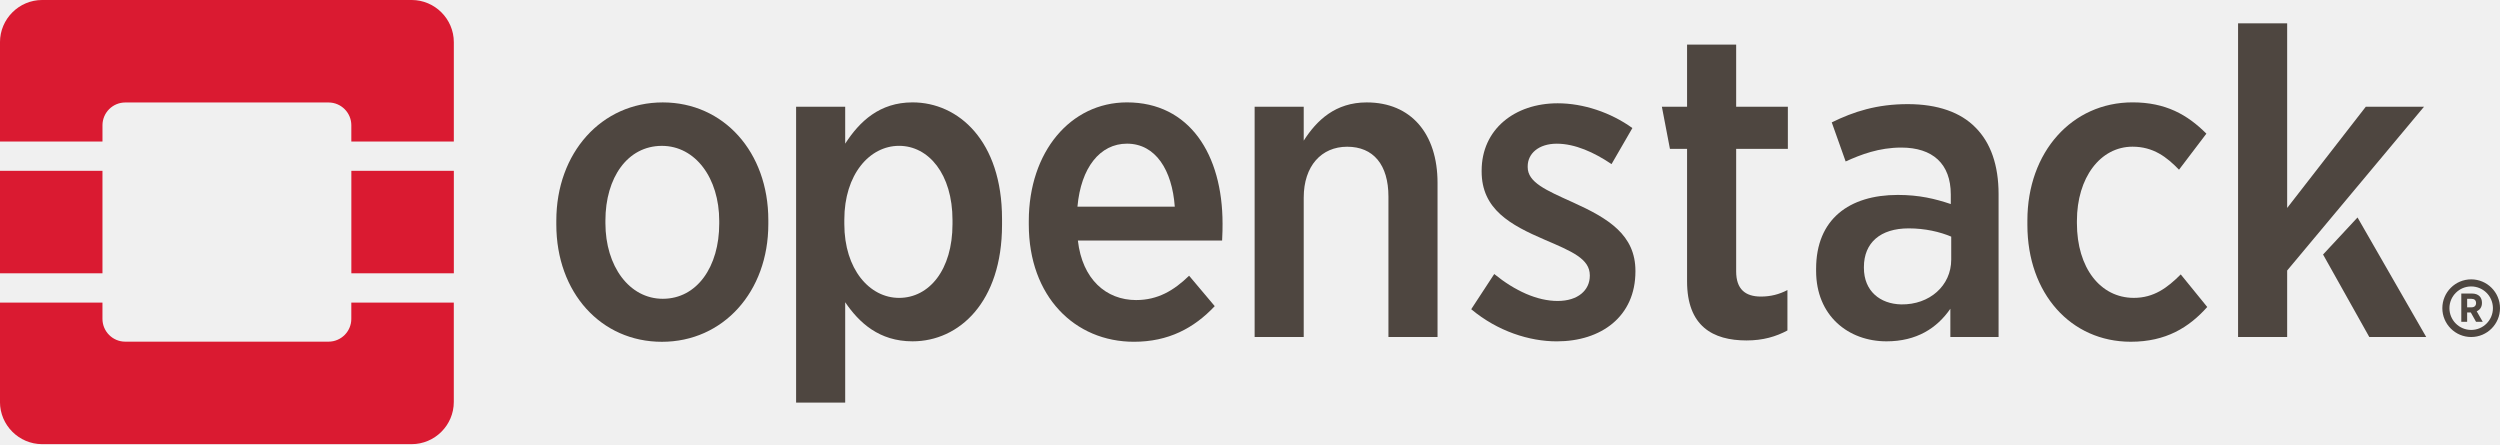
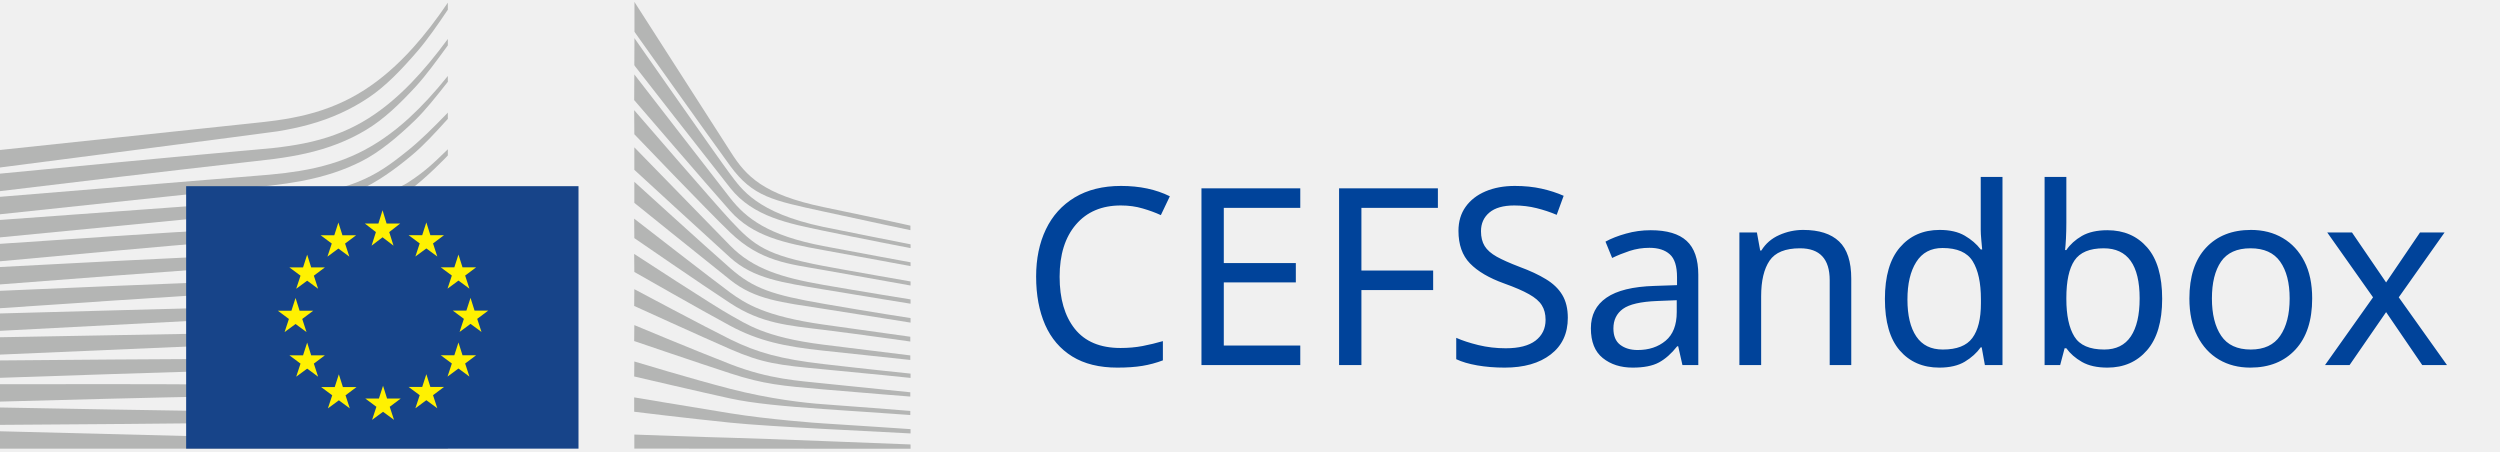
- <svg xmlns="http://www.w3.org/2000/svg" version="1.1" viewBox="0 0 600.776 106.737">
+ <svg xmlns="http://www.w3.org/2000/svg" xmlns:xlink="http://www.w3.org/1999/xlink" width="404px" height="73px" viewBox="0 0 404 73" version="1.1">
  <defs>
-     <clipPath id="a" clipPathUnits="userSpaceOnUse">
-       <path d="m0 612h792v-612h-792v612z" />
-     </clipPath>
+     <polygon id="path-1" points="44.97 40.106 44.97 0.292 22.625 0.292 0.279 0.292 0.279 40.106" />
+     <polygon id="path-3" points="44.97 40.106 44.97 0.292 22.625 0.292 0.279 0.292 0.279 40.106" />
  </defs>
-   <g transform="translate(-33.898 -53.279)">
-     <g transform="matrix(1.25 0 0 -1.25 -160.14 490.69)">
-       <g clip-path="url(#a)">
-         <g transform="translate(234.37 349.93)">
-           <path d="m0 0h-71.036c-4.458 0-8.106-3.648-8.106-8.107v-19.102h19.703v3.121c0 2.422 1.963 4.385 4.385 4.385h39.073c2.421 0 4.384-1.963 4.384-4.385v-3.121h19.704v19.102c0 4.459-3.648 8.107-8.107 8.107" fill="#da1a31" />
+   <g id="Page-1" stroke="none" stroke-width="1" fill="none" fill-rule="evenodd">
+     <g id="Logo">
+       <g id="logo_ce-en-quadri">
+         <path d="M0,27.067 C0,27.067 43.608,21.425 44.84,21.224 C46.727,20.916 48.403,20.556 49.967,20.123 C53.494,19.158 56.741,17.683 59.615,15.74 C62.371,13.892 64.934,11.204 67.476,8.254 C69.091,6.378 70.788,3.931 72.371,1.569 L72.371,0.429 C70.493,3.209 68.643,5.604 66.741,7.719 C64.22,10.525 61.574,12.821 58.878,14.543 C56.096,16.335 52.964,17.672 49.569,18.519 C48.048,18.903 46.419,19.213 44.588,19.468 C43.381,19.638 42.136,19.768 40.934,19.895 C40.453,19.946 0,24.236 0,24.236 L0,27.067" id="Fill-1" fill="#B4B5B4" />
+         <path d="M58.481,19.756 C55.751,21.326 52.598,22.474 49.111,23.17 C47.621,23.47 45.998,23.715 44.146,23.917 C43.059,24.035 41.964,24.13 40.867,24.224 C40.274,24.276 39.683,24.327 39.093,24.381 C25.729,25.579 12.434,26.854 0,28.061 L0,30.889 C12.532,29.378 25.92,27.778 39.278,26.266 C39.873,26.197 40.467,26.13 41.062,26.065 C42.156,25.945 43.252,25.824 44.351,25.679 C46.252,25.427 47.916,25.136 49.436,24.791 C53.059,23.981 56.333,22.702 59.16,20.99 C61.972,19.303 64.456,16.941 67.127,14.052 C68.79,12.255 70.64,9.717 72.371,7.333 L72.371,6.296 C70.332,9.062 68.397,11.386 66.481,13.368 C63.873,16.07 61.182,18.218 58.481,19.756" id="Fill-2" fill="#B4B5B4" />
+         <path d="M66.113,19.063 C63.451,21.503 60.673,23.422 57.855,24.768 C55.098,26.098 52.014,27.03 48.424,27.621 C46.943,27.866 45.332,28.067 43.502,28.233 L0,31.805 L0,34.627 L38.67,30.525 L43.673,29.998 C45.557,29.781 47.201,29.537 48.697,29.252 C52.416,28.55 55.605,27.502 58.447,26.048 C61.352,24.579 64.255,22.135 66.953,19.547 C68.764,17.811 70.508,15.571 72.371,13.22 L72.371,12.279 C70.219,14.954 68.164,17.184 66.113,19.063" id="Fill-3" fill="#B4B5B4" />
+         <path d="M55.593,33.72 C53.06,35.137 51.167,35.953 47.55,36.33 C45.364,36.565 43.118,36.678 40.944,36.786 C39.892,36.838 38.839,36.891 37.789,36.957 C31.217,37.332 24.763,37.748 18.178,38.178 L0,39.403 L0,42.224 L18.359,40.54 C24.292,40.007 31.187,39.394 37.916,38.845 L42.809,38.466 C44.719,38.319 46.285,38.164 47.736,37.975 C51.457,37.494 54.637,36.743 57.454,35.678 C60.486,34.544 63.346,32.783 66.211,30.713 C68.794,28.847 72.367,25.166 72.371,25.118 L72.371,24.121 C70.035,26.4 68.689,27.68 66.132,29.365 C63.075,31.379 57.863,32.45 55.593,33.72" id="Fill-4" fill="#B4B5B4" />
+         <path d="M56.518,39.084 C53.774,39.888 50.684,40.432 47.074,40.748 C45.612,40.875 44.034,40.972 42.251,41.044 L37.385,41.257 C25.295,41.819 13.263,42.447 0,43.149 L0,45.964 C12.669,44.984 25.085,44.029 37.495,43.146 L42.347,42.815 C44.219,42.692 45.772,42.559 47.233,42.394 C50.934,41.98 54.099,41.342 56.909,40.442 C60.022,39.456 63.057,38.026 65.929,36.193 C68.05,34.843 70.171,33.233 72.371,31.313 L72.371,31.263 C69.946,33.333 67.635,33.792 65.332,35.183 C62.511,36.891 59.546,38.204 56.518,39.084" id="Fill-5" fill="#B4B5B4" />
+         <path d="M56.069,43.76 C53.305,44.406 50.31,44.822 46.641,45.067 C45.226,45.162 43.705,45.233 41.853,45.291 L37.034,45.462 C24.892,45.921 12.579,46.449 0,46.995 L0,49.809 C12.499,48.957 24.761,48.127 37.129,47.352 L41.937,47.064 C43.822,46.957 45.358,46.847 46.77,46.719 C50.506,46.374 53.564,45.872 56.39,45.14 C59.562,44.323 62.645,43.125 65.554,41.58 C67.803,40.388 70.047,38.954 72.371,37.229 L72.371,36.026 C69.859,37.84 67.449,39.319 65.036,40.525 C62.18,41.955 59.164,43.043 56.069,43.76" id="Fill-6" fill="#B4B5B4" />
+         <path d="M55.658,48.345 C52.884,48.853 49.897,49.177 46.256,49.365 C44.886,49.435 43.42,49.486 41.503,49.529 L0,50.654 L0,53.464 L36.804,51.544 L41.571,51.302 C43.432,51.214 44.954,51.124 46.362,51.016 C50.053,50.733 53.089,50.328 55.917,49.736 C59.127,49.07 62.242,48.097 65.175,46.847 C67.538,45.846 69.906,44.623 72.371,43.137 L72.371,42.007 C69.737,43.539 67.233,44.769 64.746,45.752 C61.852,46.903 58.795,47.774 55.658,48.345" id="Fill-7" fill="#B4B5B4" />
+         <path d="M55.332,52.95 C50.239,53.628 44.996,53.707 39.926,53.782 C38.764,53.799 37.602,53.817 36.441,53.841 L0,54.498 L0,57.305 L36.504,55.732 C37.662,55.68 38.821,55.633 39.981,55.587 C45.086,55.382 50.366,55.172 55.528,54.352 C58.795,53.837 61.94,53.075 64.873,52.089 C67.303,51.276 69.821,50.222 72.371,48.978 L72.371,47.9 C69.691,49.149 67.056,50.186 64.526,50.963 C61.626,51.858 58.533,52.527 55.332,52.95" id="Fill-8" fill="#B4B5B4" />
+         <path d="M55.042,57.582 C50.27,57.976 45.387,57.977 40.664,57.977 C39.195,57.977 37.726,57.977 36.256,57.99 C24.185,58.042 12.208,58.141 0,58.247 L0,61.055 C11.627,60.661 23.962,60.248 36.297,59.882 C37.762,59.833 39.226,59.796 40.693,59.758 C45.441,59.639 50.351,59.514 55.172,58.993 C58.541,58.632 61.604,58.102 64.54,57.376 C67.101,56.747 69.73,55.908 72.371,54.899 L72.371,53.867 C69.645,54.846 66.928,55.645 64.283,56.226 C61.376,56.868 58.352,57.311 55.042,57.582" id="Fill-9" fill="#B4B5B4" />
+         <path d="M54.858,62.15 C52.87,62.229 50.718,62.266 48.276,62.266 C47.353,62.266 46.43,62.261 45.51,62.253 L36.117,62.139 C29.709,62.091 23.324,62.08 17.335,62.075 L0,62.091 L0,64.898 L17.376,64.443 C23.344,64.297 29.747,64.145 36.135,64.029 L45.52,63.906 C48.094,63.866 51.491,63.79 54.932,63.564 C58.304,63.345 61.373,63.01 64.315,62.54 C66.961,62.116 69.666,61.547 72.371,60.857 L72.371,59.861 C69.592,60.501 66.829,61.013 64.148,61.372 C61.224,61.764 58.185,62.018 54.858,62.15" id="Fill-10" fill="#B4B5B4" />
+         <path d="M45.401,66.564 L36.04,66.464 C24.1,66.296 12.169,66.077 0,65.85 L0,68.659 C11.616,68.582 23.919,68.493 36.049,68.357 L45.414,68.218 C48.57,68.164 51.66,68.107 54.785,68.002 C61.22,67.796 66.985,67.344 72.371,66.631 L72.371,65.655 C66.964,66.236 61.191,66.543 54.752,66.585 C51.637,66.612 48.519,66.59 45.401,66.564" id="Fill-11" fill="#B4B5B4" />
+         <polyline id="Fill-12" fill="#B4B5B4" points="72.371 71.529 0 69.694 0 72.501 72.371 72.501 72.371 71.529" />
+         <path d="M65.855,24.367 C63.106,26.575 60.982,28.143 57.617,29.481 C54.687,30.645 51.54,31.122 47.944,31.612 C45.63,31.936 43.212,32.416 40.902,32.57 C39.952,32.633 39.001,32.696 38.054,32.771 L0,35.543 L0,38.361 L38.208,34.657 L43.161,34.193 C44.999,34.019 46.629,33.816 48.147,33.572 C51.85,32.977 55.041,32.069 57.9,30.797 C60.867,29.488 63.87,27.345 66.66,24.998 C68.558,23.404 70.384,21.398 72.371,19.207 L72.371,18.198 C69.967,20.682 67.975,22.667 65.855,24.367" id="Fill-13" fill="#B4B5B4" />
+         <polygon id="Fill-15" fill="#174489" points="30.081 72.501 93.486 72.501 93.486 30.087 30.081 30.087" />
+         <polyline id="Fill-16" fill="#FFF101" points="62.471 36.118 64.677 36.118 62.899 37.503 63.59 39.7 61.819 38.347 60.047 39.7 60.746 37.503 58.954 36.118 61.152 36.118 61.819 33.975 62.471 36.118" />
+         <polyline id="Fill-17" fill="#FFF101" points="62.549 64.403 64.758 64.403 62.98 65.738 63.671 67.85 61.899 66.549 60.128 67.85 60.826 65.738 59.03 64.403 61.233 64.403 61.899 62.341 62.549 64.403" />
+         <polyline id="Fill-18" fill="#FFF101" points="69.546 62.53 71.755 62.53 69.977 63.862 70.668 65.977 68.897 64.672 67.126 65.977 67.823 63.862 66.028 62.53 68.23 62.53 68.897 60.467 69.546 62.53" />
+         <polyline id="Fill-19" fill="#FFF101" points="69.546 38.005 71.755 38.005 69.977 39.337 70.668 41.452 68.897 40.149 67.126 41.452 67.823 39.337 66.028 38.005 68.23 38.005 68.897 35.942 69.546 38.005" />
+         <polyline id="Fill-20" fill="#FFF101" points="74.74 43.198 76.946 43.198 75.168 44.53 75.859 46.646 74.088 45.343 72.32 46.646 73.018 44.53 71.222 43.198 73.421 43.198 74.088 41.137 74.74 43.198" />
+         <polyline id="Fill-21" fill="#FFF101" points="74.74 57.406 76.946 57.406 75.168 58.742 75.859 60.857 74.088 59.551 72.32 60.857 73.018 58.742 71.222 57.406 73.421 57.406 74.088 55.344 74.74 57.406" />
+         <polyline id="Fill-22" fill="#FFF101" points="76.687 50.194 78.897 50.194 77.118 51.527 77.809 53.643 76.037 52.338 74.267 53.643 74.964 51.527 73.169 50.194 75.368 50.194 76.037 48.133 76.687 50.194" />
+         <polyline id="Fill-23" fill="#FFF101" points="55.338 38.022 57.544 38.022 55.765 39.356 56.456 41.472 54.685 40.166 52.914 41.472 53.612 39.356 51.82 38.022 54.019 38.022 54.685 35.96 55.338 38.022" />
+         <polyline id="Fill-24" fill="#FFF101" points="50.287 43.216 52.497 43.216 50.718 44.549 51.406 46.664 49.638 45.361 47.867 46.664 48.563 44.549 46.769 43.216 48.972 43.216 49.638 41.154 50.287 43.216" />
+         <polyline id="Fill-25" fill="#FFF101" points="48.412 50.211 50.62 50.211 48.842 51.545 49.533 53.66 47.761 52.359 45.99 53.66 46.688 51.545 44.896 50.211 47.095 50.211 47.761 48.151 48.412 50.211" />
+         <polyline id="Fill-26" fill="#FFF101" points="50.287 57.423 52.497 57.423 50.718 58.759 51.406 60.874 49.638 59.57 47.867 60.874 48.563 58.759 46.769 57.423 48.972 57.423 49.638 55.364 50.287 57.423" />
+         <polyline id="Fill-27" fill="#FFF101" points="55.411 62.547 57.617 62.547 55.839 63.88 56.526 65.995 54.758 64.69 52.988 65.995 53.685 63.88 51.893 62.547 54.092 62.547 54.758 60.485 55.411 62.547" />
+         <g id="Group-32" transform="translate(102.2038, 0)">
+           <g id="Fill-29-Clipped">
+             <mask id="mask-2" fill="white">
+               <use xlink:href="#path-1" />
+             </mask>
+             <g id="path-1" />
+             <path d="M0.306,0.292 C0.306,0.292 13.526,20.878 15.944,24.663 C18.36,28.446 21.123,31.44 30.905,33.473 C40.687,35.506 44.945,36.467 44.945,36.467 L44.945,37.201 C44.945,37.201 38.73,35.902 30.732,34.151 C22.734,32.4 19.465,31.811 15.819,26.839 C12.785,22.7 0.306,5.114 0.306,5.114 L0.306,0.292" id="Fill-29" fill="#B4B5B4" mask="url(#mask-2)" />
+           </g>
+           <g id="Fill-31-Clipped">
+             <mask id="mask-4" fill="white">
+               <use xlink:href="#path-3" />
+             </mask>
+             <g id="path-1" />
+             <path d="M0.306,6.145 C0.306,6.145 13.967,25.717 15.78,28.116 C17.593,30.514 20.036,34.381 30.833,36.664 C33.622,37.252 44.981,39.488 44.981,39.488 L44.981,40.106 C44.981,40.106 36.35,38.443 30.833,37.282 C25.317,36.122 19.518,35.063 15.819,30.397 C12.459,26.159 0.279,10.529 0.279,10.529 L0.306,6.145" id="Fill-31" fill="#B4B5B4" mask="url(#mask-4)" />
+           </g>
        </g>
-         <g transform="translate(222.77 288.63)">
-           <path d="m0 0c0-2.422-1.963-4.385-4.385-4.385h-39.072c-2.422 0-4.385 1.963-4.385 4.385v3.121h-19.703v-19.103c0-4.458 3.648-8.106 8.106-8.106h71.036c4.459 0 8.106 3.648 8.106 8.106v19.103h-19.703v-3.121z" fill="#da1a31" />
-         </g>
-         <path d="m174.93 317.09h-19.703v-19.703h19.703v19.703z" fill="#da1a31" />
-         <path d="m242.48 317.09h-19.703v-19.703h19.703v19.703z" fill="#da1a31" />
-         <g transform="translate(630.31 286.5)">
-           <path d="m0 0c-2.305 0-4.181 1.875-4.181 4.181 0 2.305 1.876 4.18 4.181 4.18s4.181-1.875 4.181-4.18c0-2.306-1.876-4.181-4.181-4.181m5.543 4.181c0 3.056-2.487 5.542-5.543 5.542s-5.543-2.486-5.543-5.542c0-3.057 2.487-5.543 5.543-5.543s5.543 2.486 5.543 5.543" fill="#4e4640" />
-         </g>
-         <g transform="translate(631.25 291.66)">
-           <path d="m0 0c0-0.489-0.31-0.815-0.885-0.815h-0.83v1.638h0.807c0.575 0 0.908-0.272 0.908-0.815v-0.008zm1.133 0.031v0.031c0 0.536-0.163 0.962-0.458 1.257-0.342 0.342-0.845 0.52-1.474 0.52h-2.04v-5.431h1.124v1.784h0.706l1.001-1.784h1.288l-1.156 2.017c0.598 0.264 1.009 0.784 1.009 1.606" fill="#4e4640" />
-         </g>
-         <g transform="translate(271.62 307.02)">
-           <path d="m0 0v0.501c0 8.27 4.26 14.366 10.858 14.366 6.431 0 11.025-6.181 11.025-14.449v-0.501c0-8.269-4.26-14.449-10.858-14.449-6.432 0-11.025 6.264-11.025 14.532m31.32-0.166v0.752c0 13.113-8.602 22.634-20.295 22.634-11.777 0-20.463-9.689-20.463-22.719v-0.751c0-13.113 8.603-22.551 20.296-22.551 11.776 0 20.462 9.605 20.462 22.635" fill="#4e4640" />
-         </g>
-         <g transform="translate(317.55 306.86)">
-           <path d="m0 0v0.835c0 8.686 4.845 14.198 10.523 14.198 5.68 0 10.274-5.429 10.274-14.281v-0.752c0-8.854-4.511-14.199-10.274-14.199-5.678 0-10.523 5.513-10.523 14.199m30.319-0.168v1.17c0 14.951-8.353 22.384-17.206 22.384-6.348 0-10.19-3.675-12.946-7.935v7.1h-9.438v-56.879h9.438v19.294c2.673-3.925 6.515-7.517 12.946-7.517 8.936 0 17.206 7.517 17.206 22.383" fill="#4e4640" />
-         </g>
-         <g transform="translate(371.89 322.31)">
-           <path d="m0 0c5.513 0 8.686-5.094 9.188-12.11h-18.709c0.668 7.517 4.343 12.11 9.521 12.11m16.871-31.237-4.928 5.848c-2.923-2.84-6.013-4.678-10.189-4.678-5.763 0-10.357 4.009-11.192 11.442h27.729c0.083 1.336 0.083 2.674 0.083 3.258 0 13.279-6.347 23.303-18.374 23.303-10.858 0-18.876-9.522-18.876-22.803v-0.667c0-13.865 8.853-22.551 20.213-22.551 6.598 0 11.526 2.589 15.534 6.848" fill="#4e4640" />
-         </g>
-         <g transform="translate(417.98 330.24)">
-           <path d="m0 0c-6.013 0-9.605-3.425-12.111-7.35v6.515h-9.438v-44.267h9.438v26.81c0 6.097 3.425 9.772 8.353 9.772 5.011 0 7.934-3.423 7.934-9.604v-26.978h9.438v29.65c0 9.438-5.095 15.452-13.614 15.452" fill="#4e4640" />
-         </g>
-         <g transform="translate(469.64 297.75)">
-           <path d="m0 0v0.083c0 6.933-5.179 10.105-12.027 13.196-5.179 2.339-8.686 3.842-8.686 6.765v0.168c0 2.422 2.087 4.342 5.595 4.342s7.183-1.67 10.524-3.925l4.009 6.933c-4.176 3.006-9.438 4.76-14.366 4.76-8.268 0-14.616-5.011-14.616-12.945v-0.168c0-7.266 5.513-10.273 12.111-13.112 5.261-2.256 8.686-3.675 8.686-6.849v-0.083c0-2.757-2.255-4.845-6.181-4.845-3.925 0-8.185 1.922-12.193 5.178l-4.427-6.765c5.095-4.259 11.192-6.18 16.453-6.18 8.52 0 15.118 4.761 15.118 13.447" fill="#4e4640" />
-         </g>
-         <g transform="translate(498.86 286.4)">
-           <path d="m0 0v7.768c-1.587-0.836-3.258-1.253-5.095-1.253-3.007 0-4.761 1.419-4.761 4.844v23.553h9.939v8.102h-9.939v11.943h-9.438v-11.943h-4.844l1.55-8.102h3.294v-25.474c0-8.603 4.928-11.359 11.443-11.359 3.174 0 5.679 0.751 7.851 1.921" fill="#4e4640" />
-         </g>
-         <g transform="translate(530.35 300.01)">
-           <path d="m0 0c0-5.011-4.176-8.686-9.605-8.603-4.092 0.083-7.182 2.59-7.182 7.016v0.168c0 4.676 3.173 7.433 8.602 7.433 3.174 0 6.014-0.669 8.185-1.587v-4.427zm4.677 25.391c-2.839 2.923-7.266 4.51-13.029 4.51-5.93 0-10.357-1.421-14.617-3.509l2.673-7.516c2.924 1.336 6.432 2.673 10.691 2.673 6.014 0 9.522-3.091 9.522-9.02v-1.838c-3.007 1.003-6.014 1.753-10.19 1.753-9.354 0-15.702-4.676-15.702-14.198v-0.417c0-8.603 6.181-13.531 13.531-13.531 5.763 0 9.688 2.506 12.277 6.264v-5.429h9.271v27.479c0 5.512-1.504 9.856-4.427 12.779" fill="#4e4640" />
-         </g>
-         <g transform="translate(579.57 290.91)">
-           <path d="m0 0-5.094 6.264c-2.59-2.589-5.179-4.51-9.021-4.51-6.431 0-10.941 5.763-10.941 14.365v0.418c0 8.353 4.51 14.282 10.691 14.282 4.009 0 6.598-2.004 8.936-4.427l5.263 6.933c-3.675 3.675-7.852 6.014-14.199 6.014-11.61 0-20.213-9.521-20.213-22.719v-0.835c0-13.196 8.353-22.466 19.879-22.466 6.765 0 11.191 2.755 14.699 6.681" fill="#4e4640" />
-         </g>
-         <g transform="translate(608.46 308.12)">
-           <path d="m0 0-6.625-7.121 8.886-15.854h10.941l-13.202 22.975z" fill="#4e4640" />
-         </g>
-         <g transform="translate(610.05 329.41)">
-           <path d="m0 0-15.117-19.461v35.497h-9.438v-60.303h9.438v12.779l26.309 31.488h-11.192z" fill="#4e4640" />
-         </g>
+         <path d="M102.509,12.025 C102.509,12.025 115.383,28.657 117.984,31.983 C120.584,35.31 124.17,38.056 133.037,39.758 C138.15,40.739 147.145,42.388 147.145,42.388 L147.145,43.007 C147.145,43.007 139.264,41.537 133.037,40.415 C126.81,39.294 121.669,38.209 117.984,34.071 C114.75,30.442 102.483,16.176 102.483,16.176 L102.509,12.025" id="Fill-33" fill="#B4B5B4" />
+         <path d="M102.484,17.801 C102.484,17.801 115.516,32.889 118.023,35.58 C121.925,39.771 123.817,41.215 133.037,42.968 C136.726,43.67 147.145,45.482 147.145,45.482 L147.145,46.14 C147.145,46.14 138.516,44.593 133.037,43.626 C127.56,42.659 122.923,42.298 117.984,37.553 C114.219,33.938 102.509,21.695 102.509,21.695 L102.484,17.801" id="Fill-34" fill="#B4B5B4" />
+         <path d="M102.509,23.809 C102.509,23.809 114.544,36.17 118.023,39.719 C121.714,43.484 126.443,44.876 132.998,46.024 C139.255,47.119 147.145,48.383 147.145,48.383 L147.145,49.08 C147.145,49.08 139.736,47.89 132.998,46.759 C126.391,45.65 121.767,45.031 117.984,41.614 C114.595,38.554 102.509,27.445 102.509,27.445 L102.509,23.809" id="Fill-35" fill="#B4B5B4" />
+         <path d="M102.509,29.379 C102.509,29.379 113.954,39.796 118.023,43.355 C121.767,46.63 124.801,47.649 133.037,49.08 C141.274,50.511 147.145,51.4 147.145,51.4 L147.145,52.135 C147.145,52.135 139.697,50.937 132.998,49.892 C126.298,48.848 122.03,48.435 118.023,45.25 C113.398,41.574 102.509,32.783 102.509,32.783 L102.509,29.379" id="Fill-36" fill="#B4B5B4" />
+         <path d="M102.483,35.336 C102.483,35.336 115.54,45.482 117.984,47.262 C120.427,49.041 123.658,51.117 133.037,52.445 C142.338,53.762 147.106,54.417 147.106,54.417 L147.106,55.191 C147.106,55.191 138.673,53.992 133.037,53.296 C127.402,52.599 123.081,52.304 118.023,49.002 C113.1,45.789 102.509,38.481 102.509,38.481 L102.483,35.336" id="Fill-37" fill="#B4B5B4" />
+         <path d="M102.483,41.034 C102.483,41.034 115.579,49.583 118.062,50.937 C120.545,52.29 123.462,54.495 133.037,55.694 C142.613,56.893 147.106,57.434 147.106,57.434 L147.106,58.169 C147.106,58.169 139.185,57.319 132.998,56.661 C126.81,56.003 122.595,55.114 117.984,52.639 C113.372,50.163 102.509,43.948 102.509,43.948 L102.483,41.034" id="Fill-38" fill="#B4B5B4" />
+         <path d="M102.509,46.733 C102.509,46.733 114.1,52.912 118.023,54.843 C122.398,56.996 126.181,58.027 133.037,58.827 C139.77,59.613 147.145,60.374 147.145,60.374 L147.145,61.071 C147.145,61.071 140.326,60.355 133.037,59.678 C125.812,59.007 123.239,58.698 118.023,56.429 C113.358,54.4 102.484,49.441 102.484,49.441 L102.509,46.733" id="Fill-39" fill="#B4B5B4" />
+         <path d="M102.509,52.535 C102.509,52.535 111.626,56.362 118.062,58.866 C124.394,61.328 129.228,61.535 133.077,61.96 C134.771,62.147 147.106,63.391 147.106,63.391 L147.106,64.086 C147.106,64.086 139.737,63.507 133.037,62.927 C126.338,62.348 123.448,62.101 118.023,60.336 C112.533,58.549 102.483,55.114 102.483,55.114 L102.509,52.535" id="Fill-40" fill="#B4B5B4" />
+         <path d="M102.509,58.415 C102.509,58.415 111.757,61.225 118.062,62.85 C124.368,64.474 130.161,65.132 133.077,65.325 C135.993,65.519 147.106,66.407 147.106,66.407 L147.106,67.066 C147.106,67.066 140.804,66.642 133.037,66.099 C126.759,65.66 121.714,65.196 118.023,64.397 C113.932,63.511 102.484,60.838 102.484,60.838 L102.509,58.415" id="Fill-41" fill="#B4B5B4" />
+         <path d="M102.484,64.217 C102.484,64.217 110.072,65.496 118.062,66.794 C124.052,67.767 132.171,68.381 133.037,68.42 C133.905,68.458 147.145,69.348 147.145,69.348 L147.145,70.044 C147.145,70.044 138.671,69.614 133.037,69.309 C127.169,68.992 121.336,68.643 118.023,68.303 C110.602,67.544 102.484,66.537 102.484,66.537 L102.484,64.217" id="Fill-42" fill="#B4B5B4" />
+         <path d="M102.509,70.224 C102.509,70.224 114.437,70.663 118.062,70.741 C121.688,70.818 147.145,71.823 147.145,71.823 L147.145,72.52 L102.509,72.494 L102.509,70.224" id="Fill-43" fill="#B4B5B4" />
      </g>
+       <text id="CEFSandbox" fill="#00439A" font-family="Ayuthaya" font-size="40" font-weight="normal">
+         <tspan x="165" y="59">CEFSandbox</tspan>
+       </text>
    </g>
  </g>
</svg>
